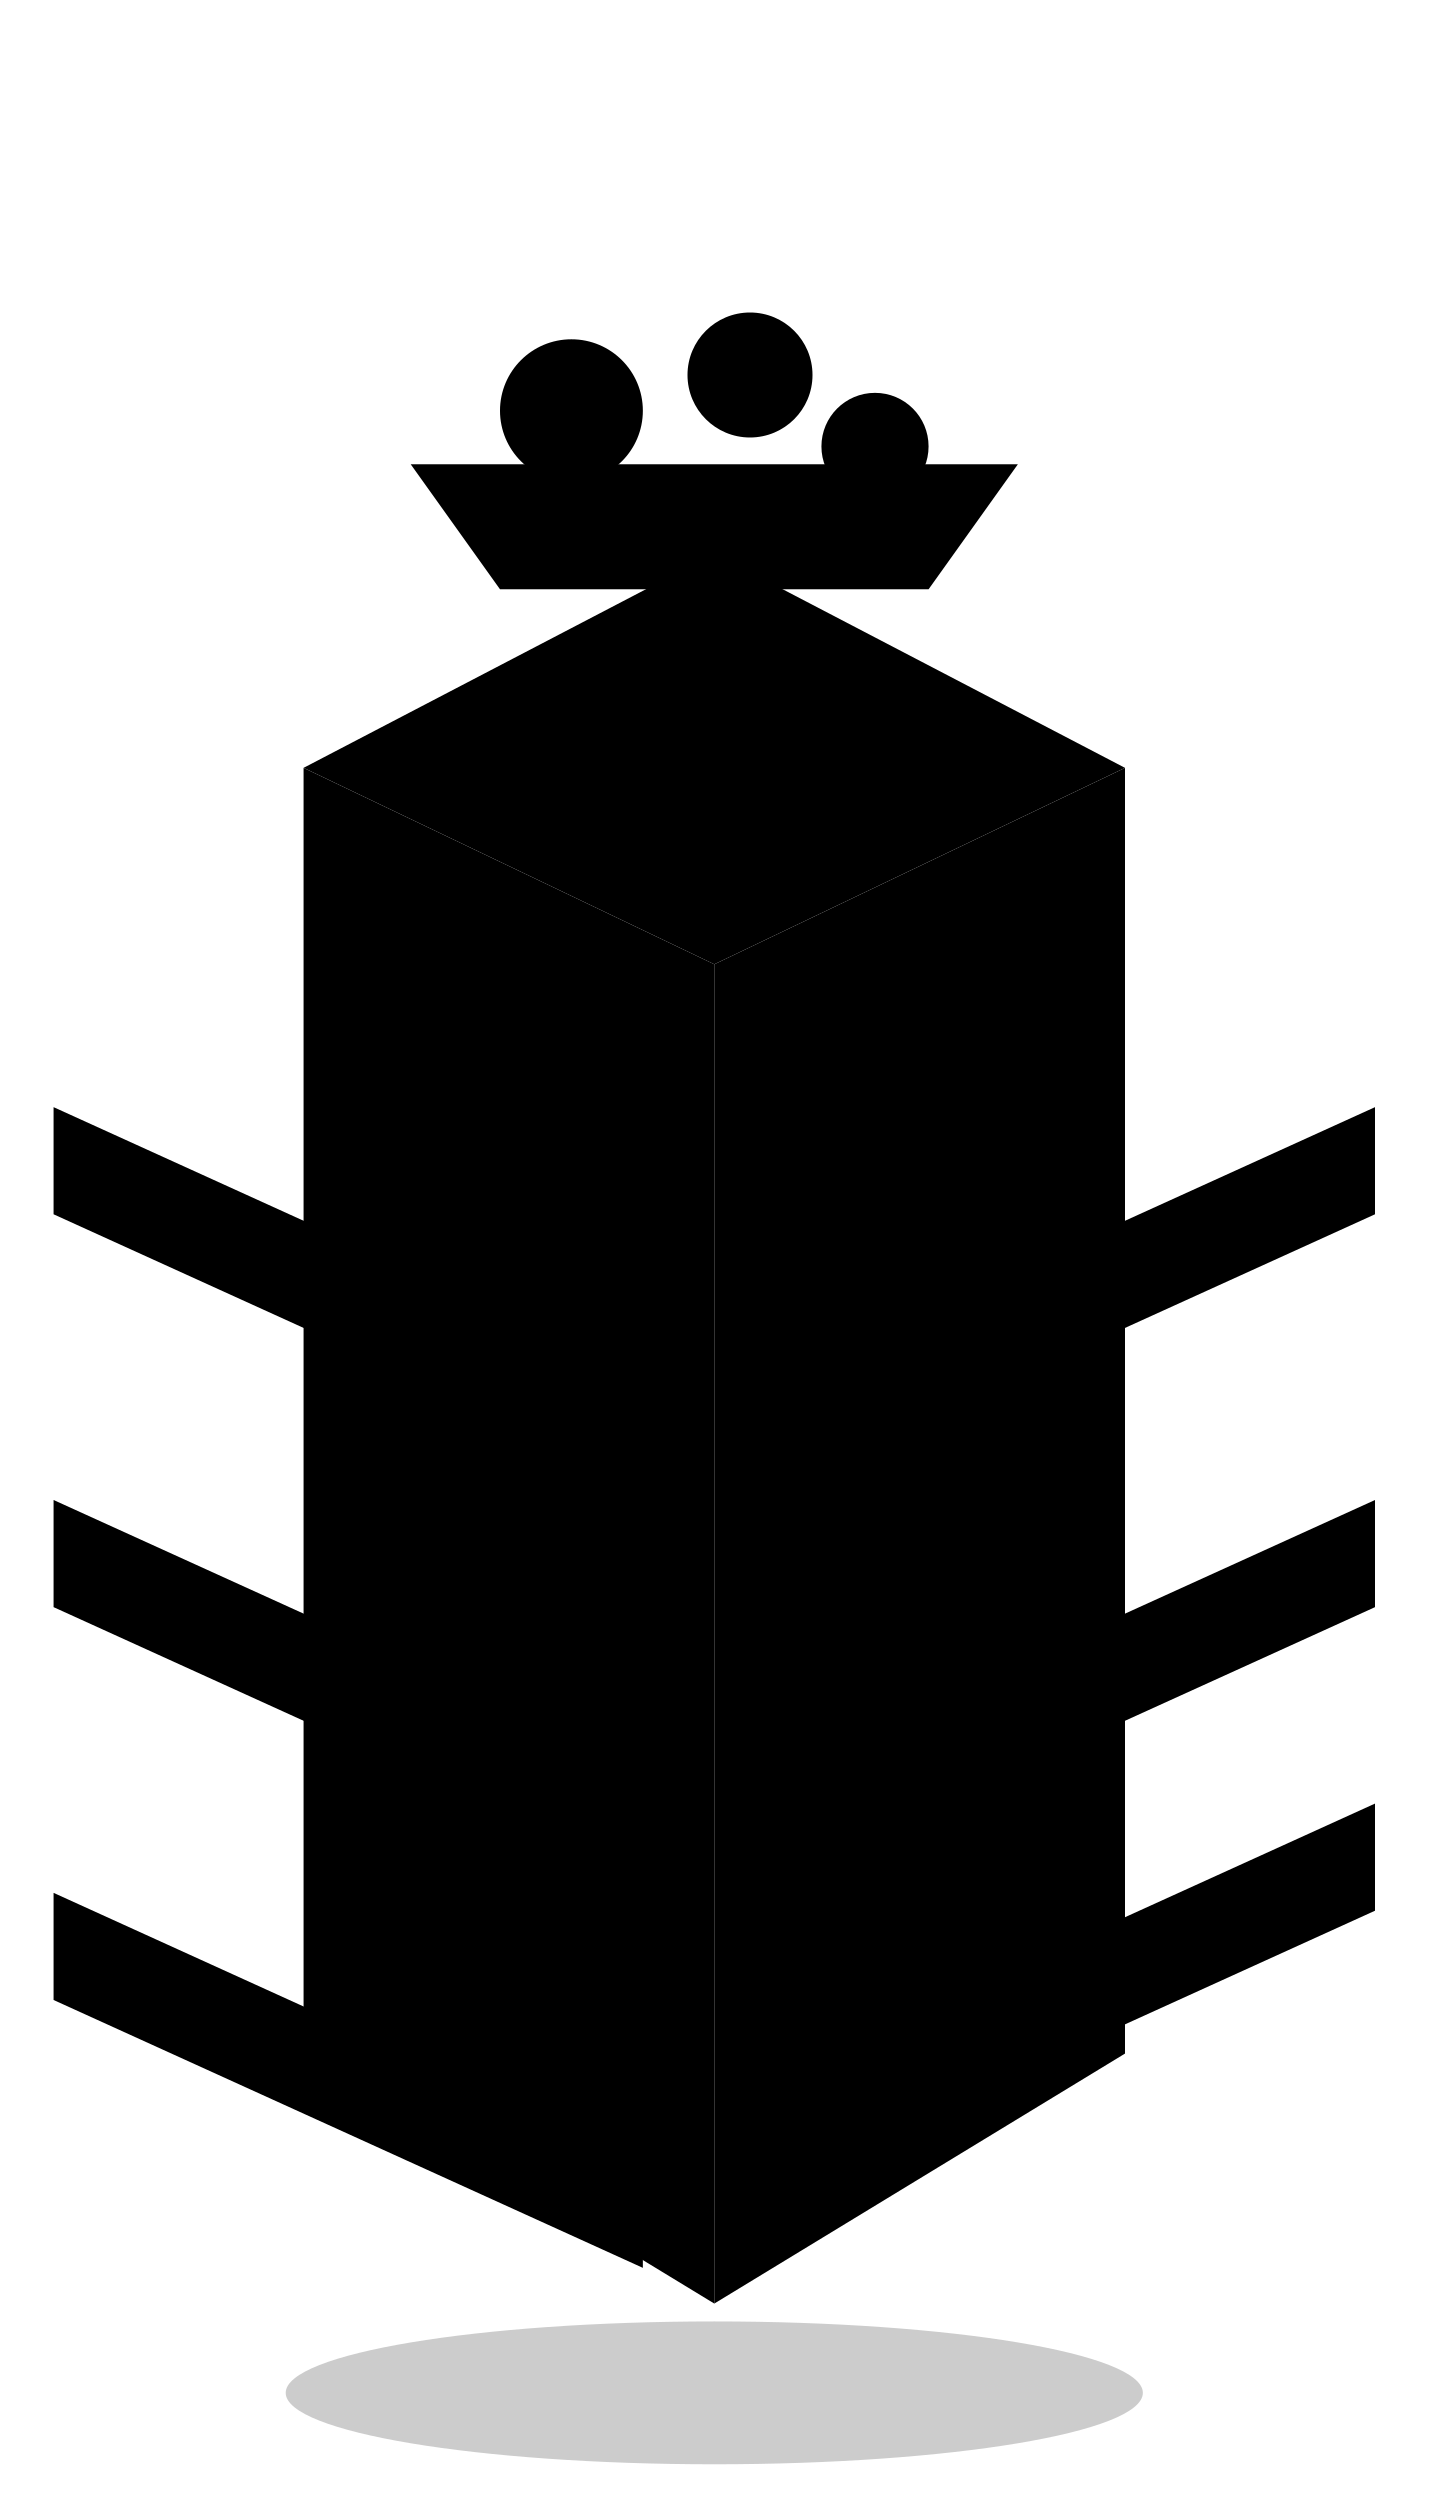
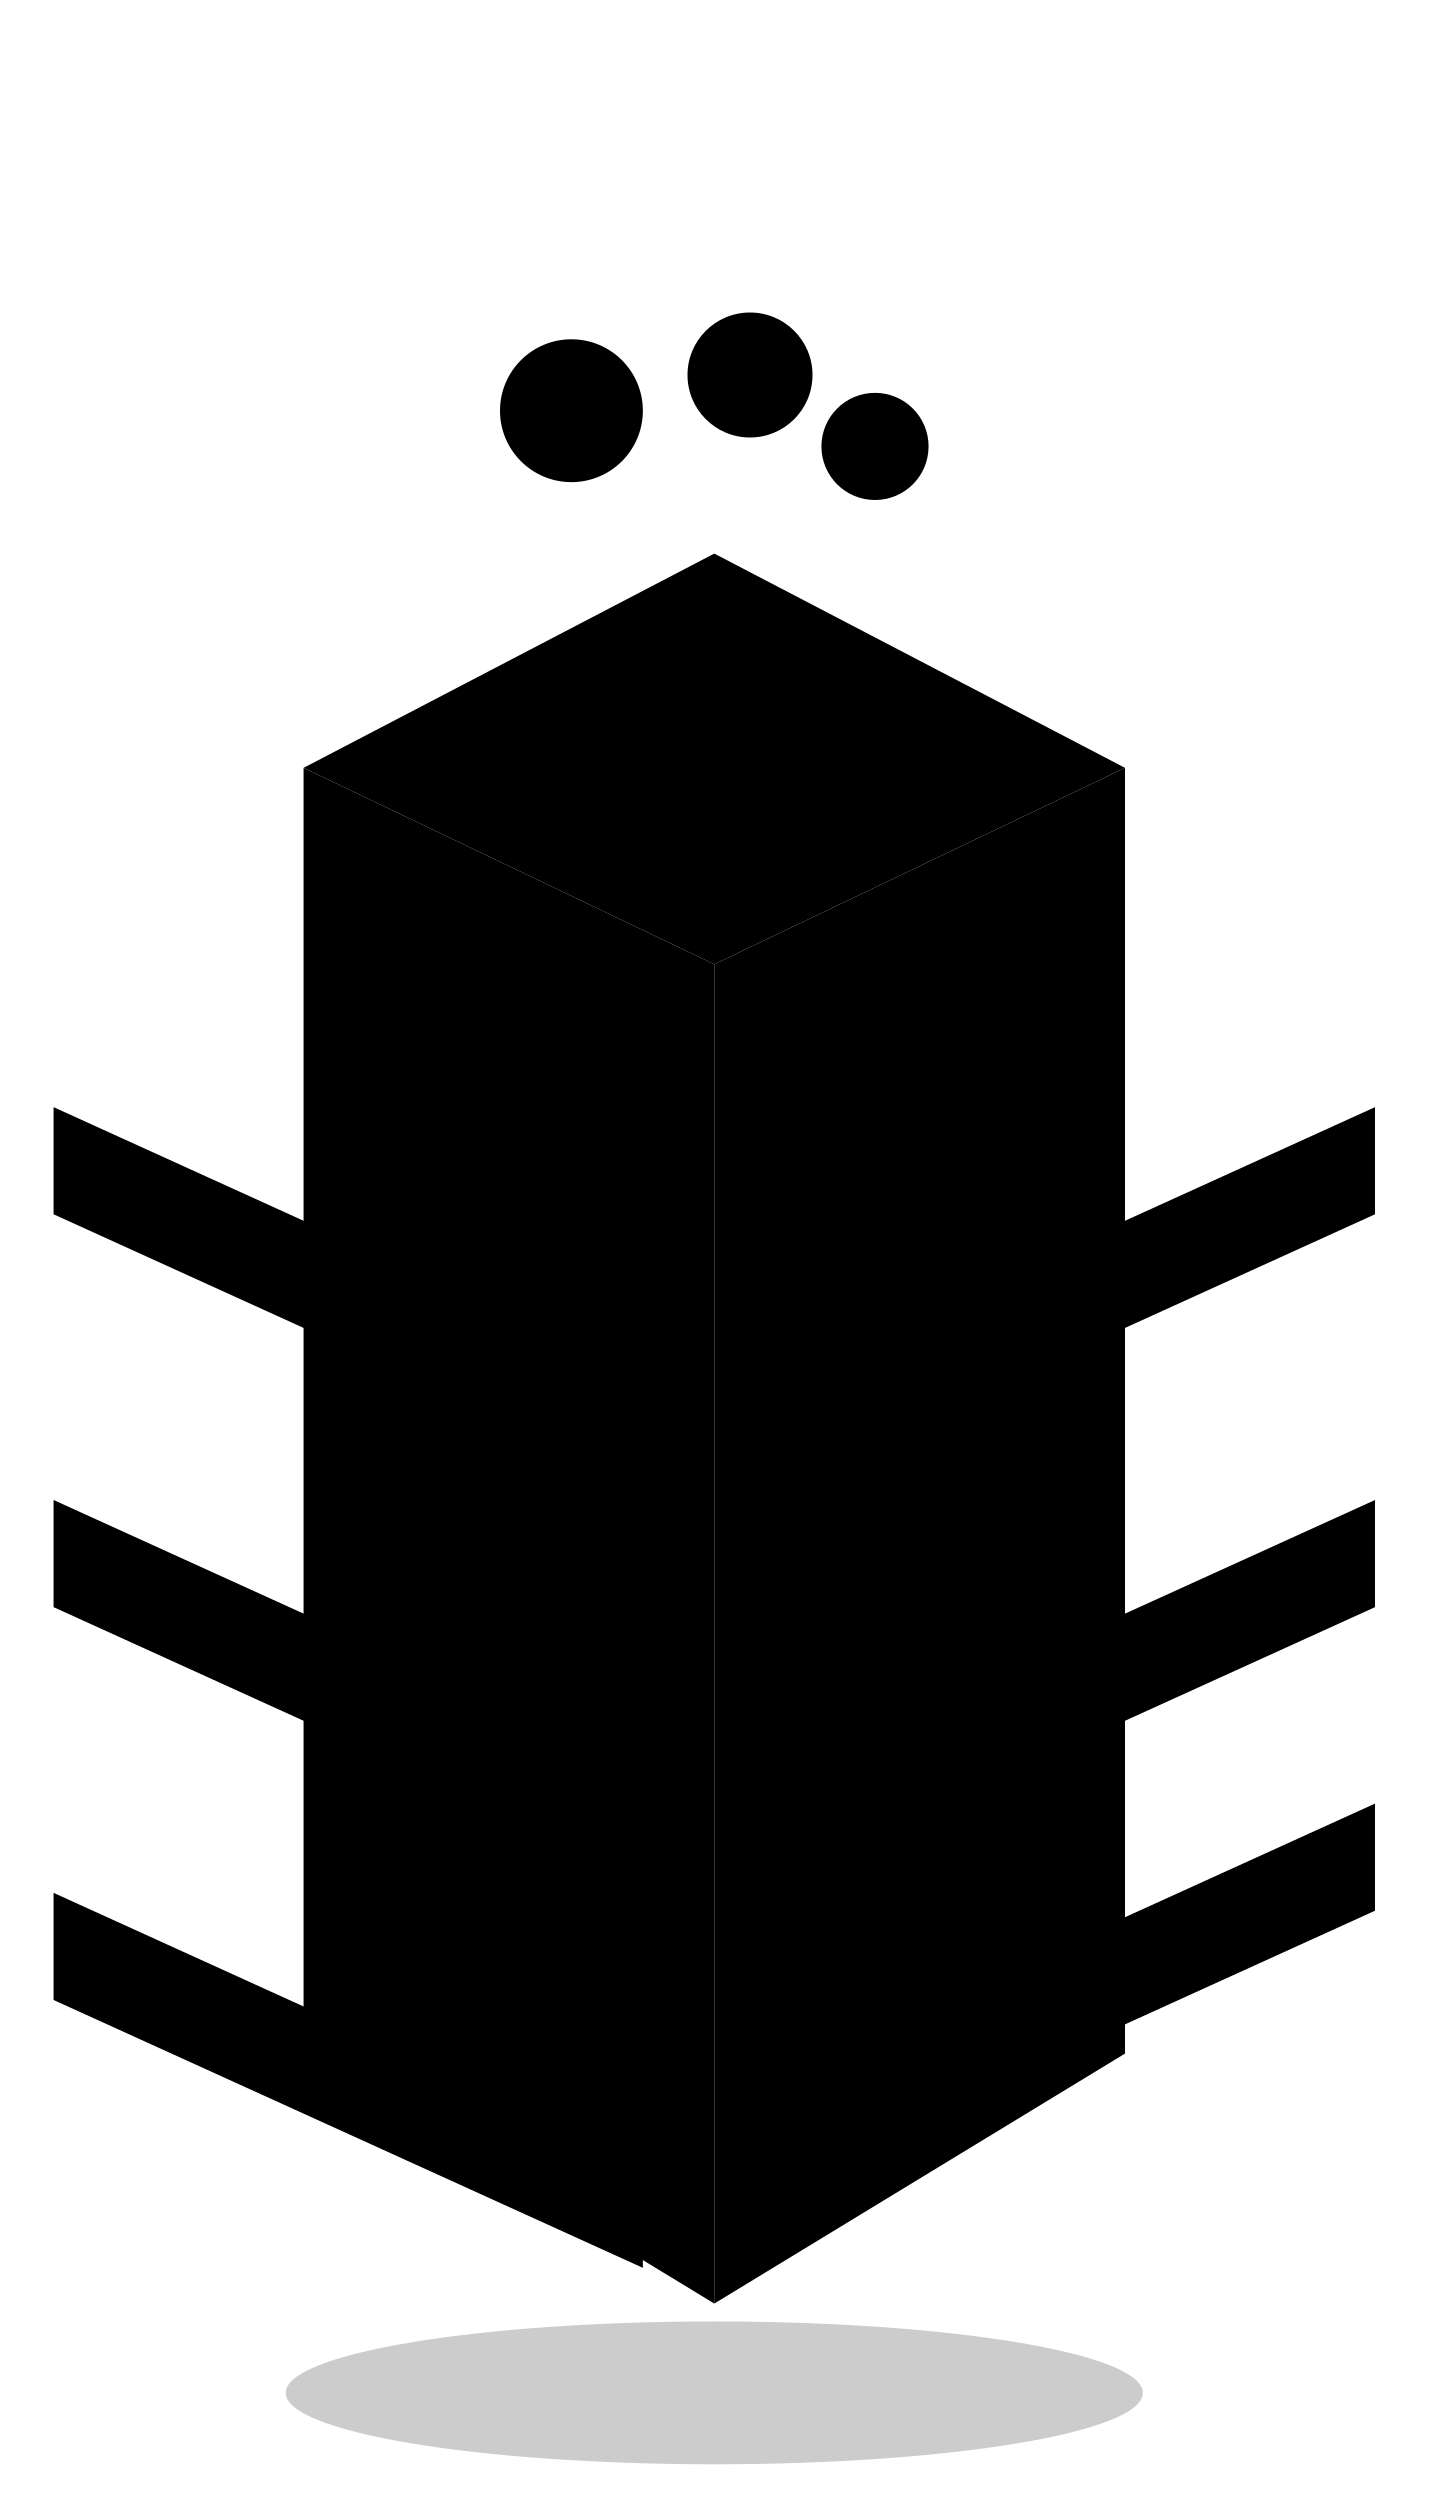
<svg xmlns="http://www.w3.org/2000/svg" width="320" height="560" viewBox="0 0 160 280">
  <ellipse cx="80" cy="268" rx="48" ry="8" fill="{{shade}}" fill-opacity="0.2" />
  <polygon points="34,86 80,108 80,258 34,230" fill="{{shade}}" />
  <polygon points="126,86 80,108 80,258 126,230" fill="{{wall}}" />
  <polygon points="34,86 80,62 126,86 80,108" fill="{{roof}}" />
-   <polygon points="46,52 114,52 104,66 56,66" fill="{{roof}}" />
+   <polygon points="58,80 102,80 94,90 66,90" fill="{{plant}}" />
  <circle cx="64" cy="46" r="8" fill="{{plant}}" />
  <circle cx="84" cy="42" r="7" fill="{{plant}}" />
  <circle cx="98" cy="50" r="6" fill="{{plant}}" />
  <polygon points="6,124 72,154 72,166 6,136" fill="{{balcony}}" />
  <polygon points="6,168 72,198 72,210 6,180" fill="{{balcony}}" />
  <polygon points="6,212 72,242 72,254 6,224" fill="{{balcony}}" />
  <polygon points="88,154 154,124 154,136 88,166" fill="{{balcony}}" />
  <polygon points="88,198 154,168 154,180 88,210" fill="{{balcony}}" />
  <polygon points="88,232 154,202 154,214 88,244" fill="{{balcony}}" />
  <rect x="42" y="118" width="6" height="10" fill="{{glass}}" />
  <rect x="52" y="122" width="6" height="10" fill="{{glass2}}" />
  <rect x="62" y="126" width="6" height="10" fill="{{glass}}" />
  <rect x="42" y="148" width="6" height="10" fill="{{glass2}}" />
  <rect x="52" y="152" width="6" height="10" fill="{{glass}}" />
  <rect x="62" y="156" width="6" height="10" fill="{{glass2}}" />
  <rect x="42" y="178" width="6" height="10" fill="{{glass}}" />
  <rect x="52" y="182" width="6" height="10" fill="{{glass2}}" />
  <rect x="62" y="186" width="6" height="10" fill="{{glass}}" />
  <rect x="42" y="208" width="6" height="10" fill="{{glass2}}" />
  <rect x="52" y="212" width="6" height="10" fill="{{glass}}" />
  <rect x="62" y="216" width="6" height="10" fill="{{glass2}}" />
  <rect x="92" y="126" width="6" height="10" fill="{{glass2}}" />
  <rect x="102" y="122" width="6" height="10" fill="{{glass}}" />
  <rect x="112" y="118" width="6" height="10" fill="{{glass2}}" />
  <rect x="92" y="156" width="6" height="10" fill="{{glass}}" />
  <rect x="102" y="152" width="6" height="10" fill="{{glass2}}" />
  <rect x="112" y="148" width="6" height="10" fill="{{glass}}" />
  <rect x="92" y="186" width="6" height="10" fill="{{glass2}}" />
  <rect x="102" y="182" width="6" height="10" fill="{{glass}}" />
  <rect x="112" y="178" width="6" height="10" fill="{{glass2}}" />
  <rect x="92" y="216" width="6" height="10" fill="{{glass}}" />
  <rect x="102" y="212" width="6" height="10" fill="{{glass2}}" />
  <rect x="112" y="208" width="6" height="10" fill="{{glass}}" />
</svg>
